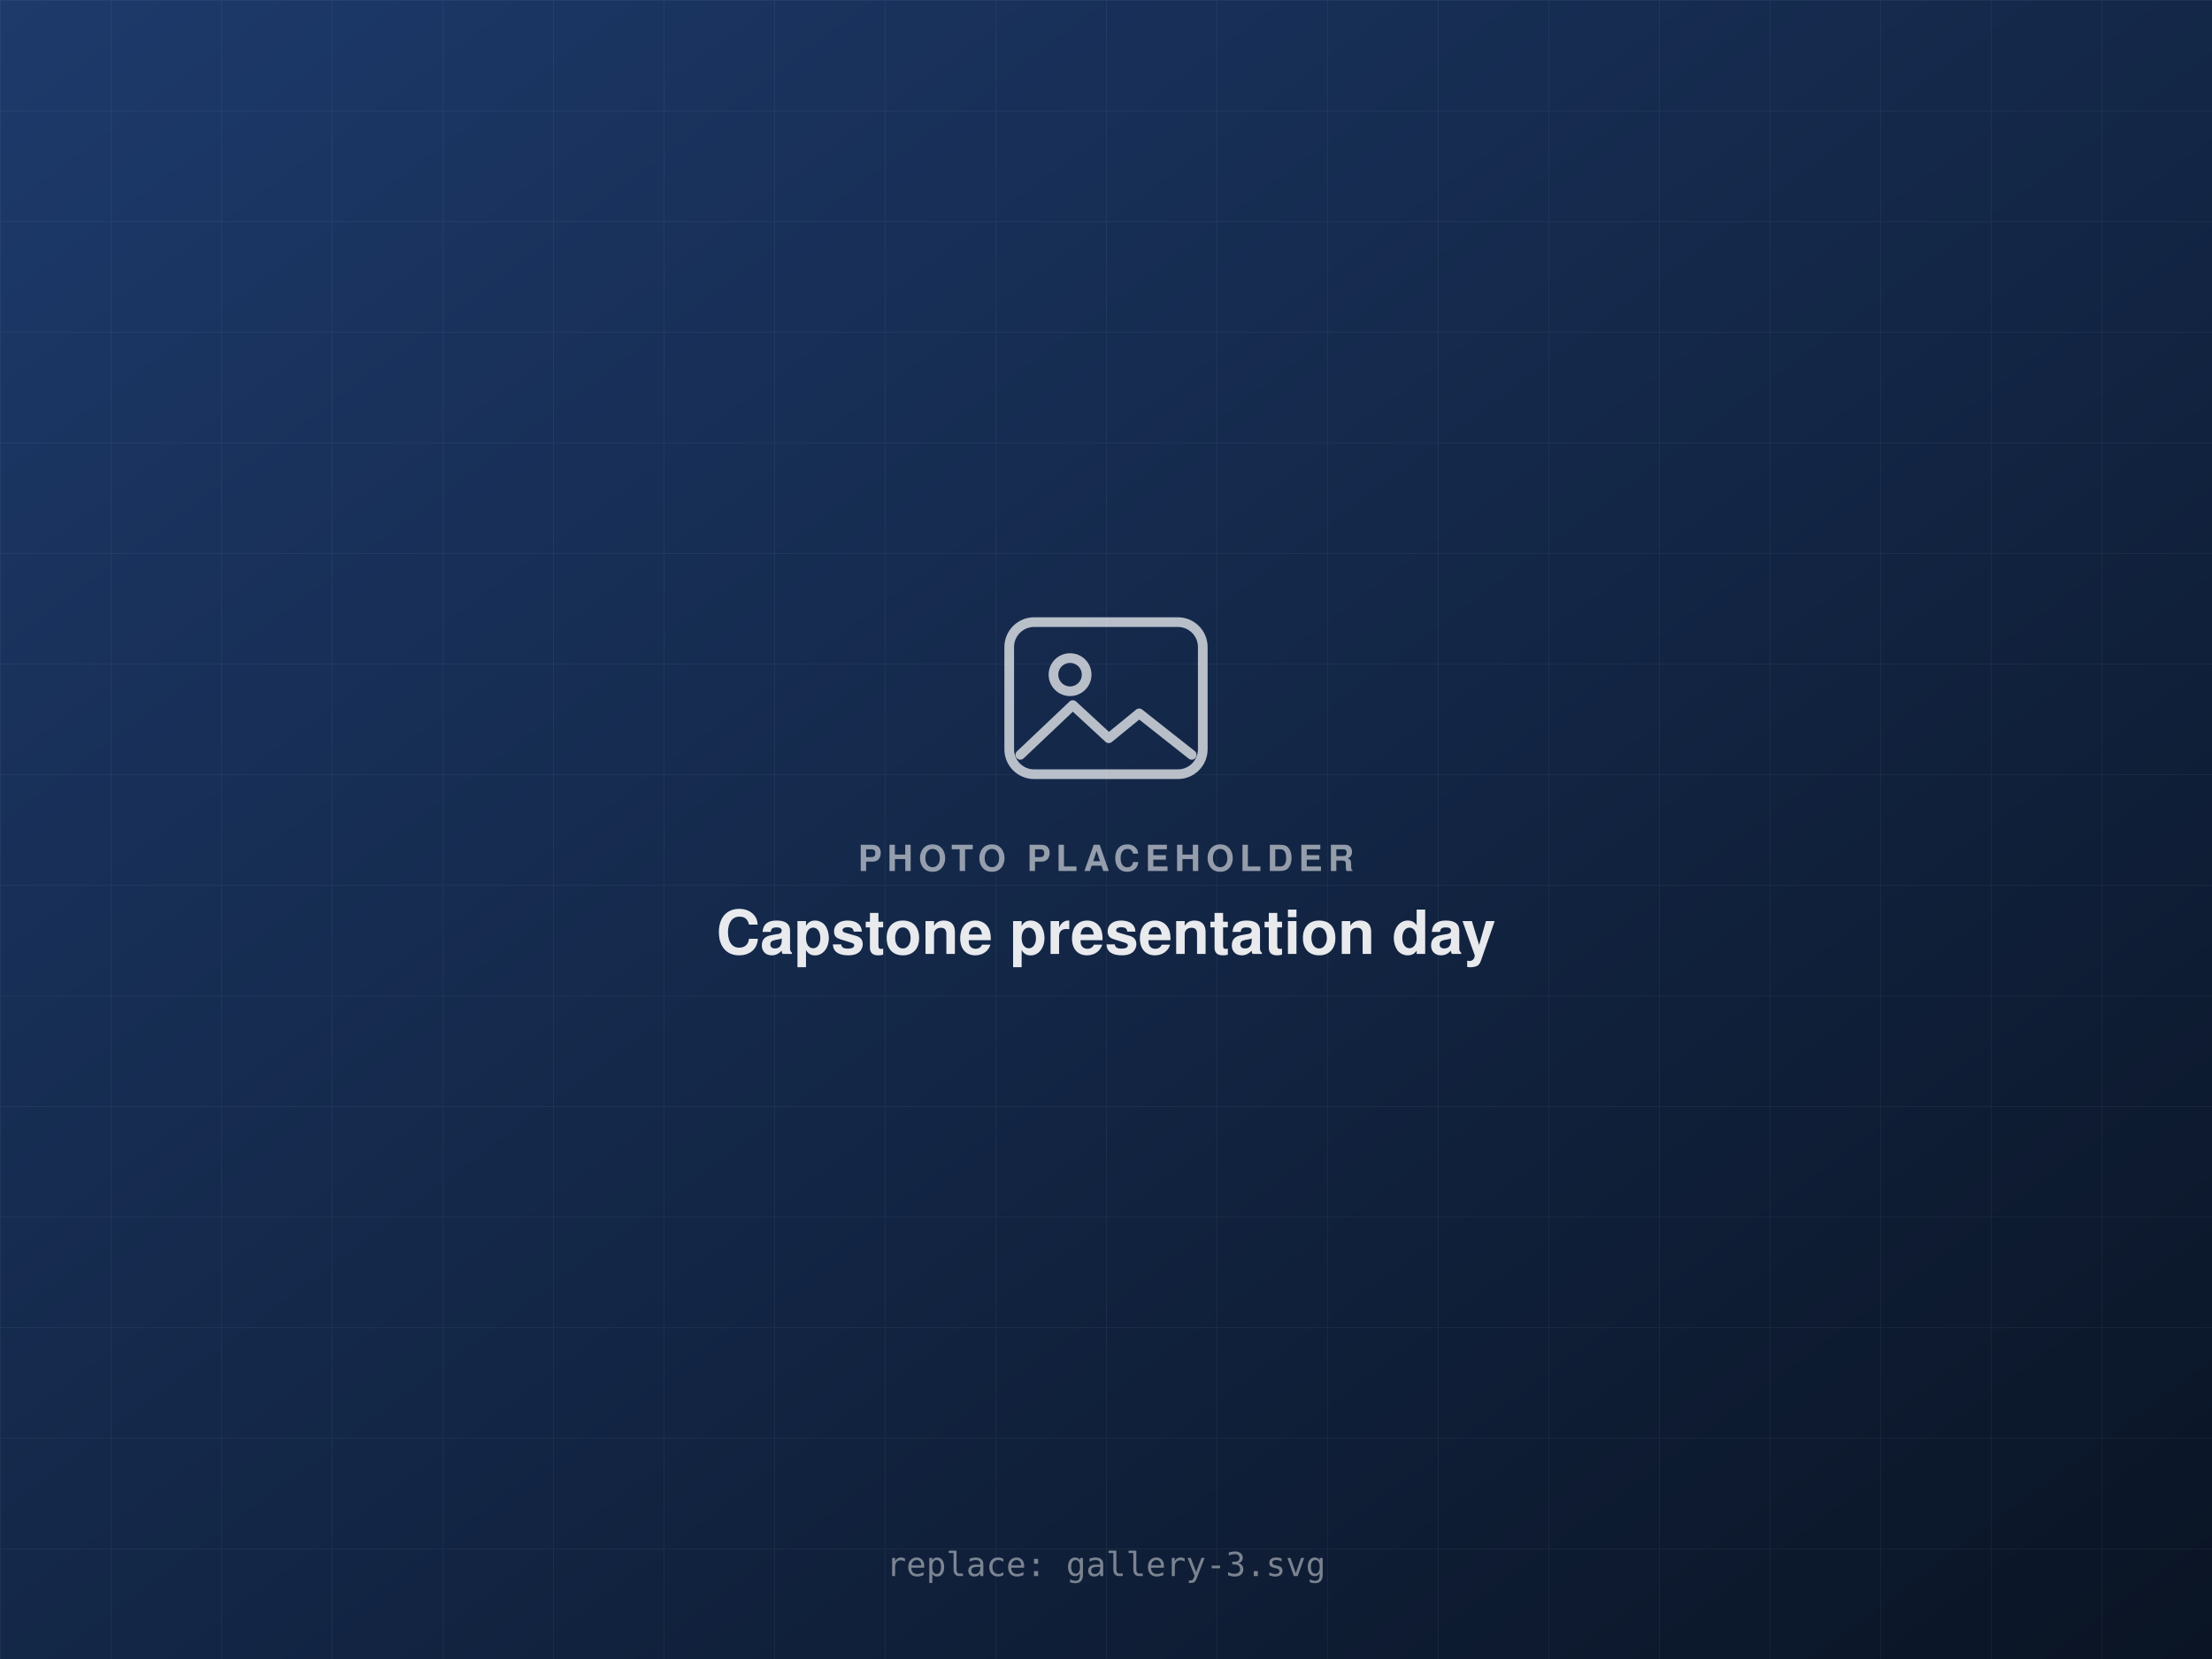
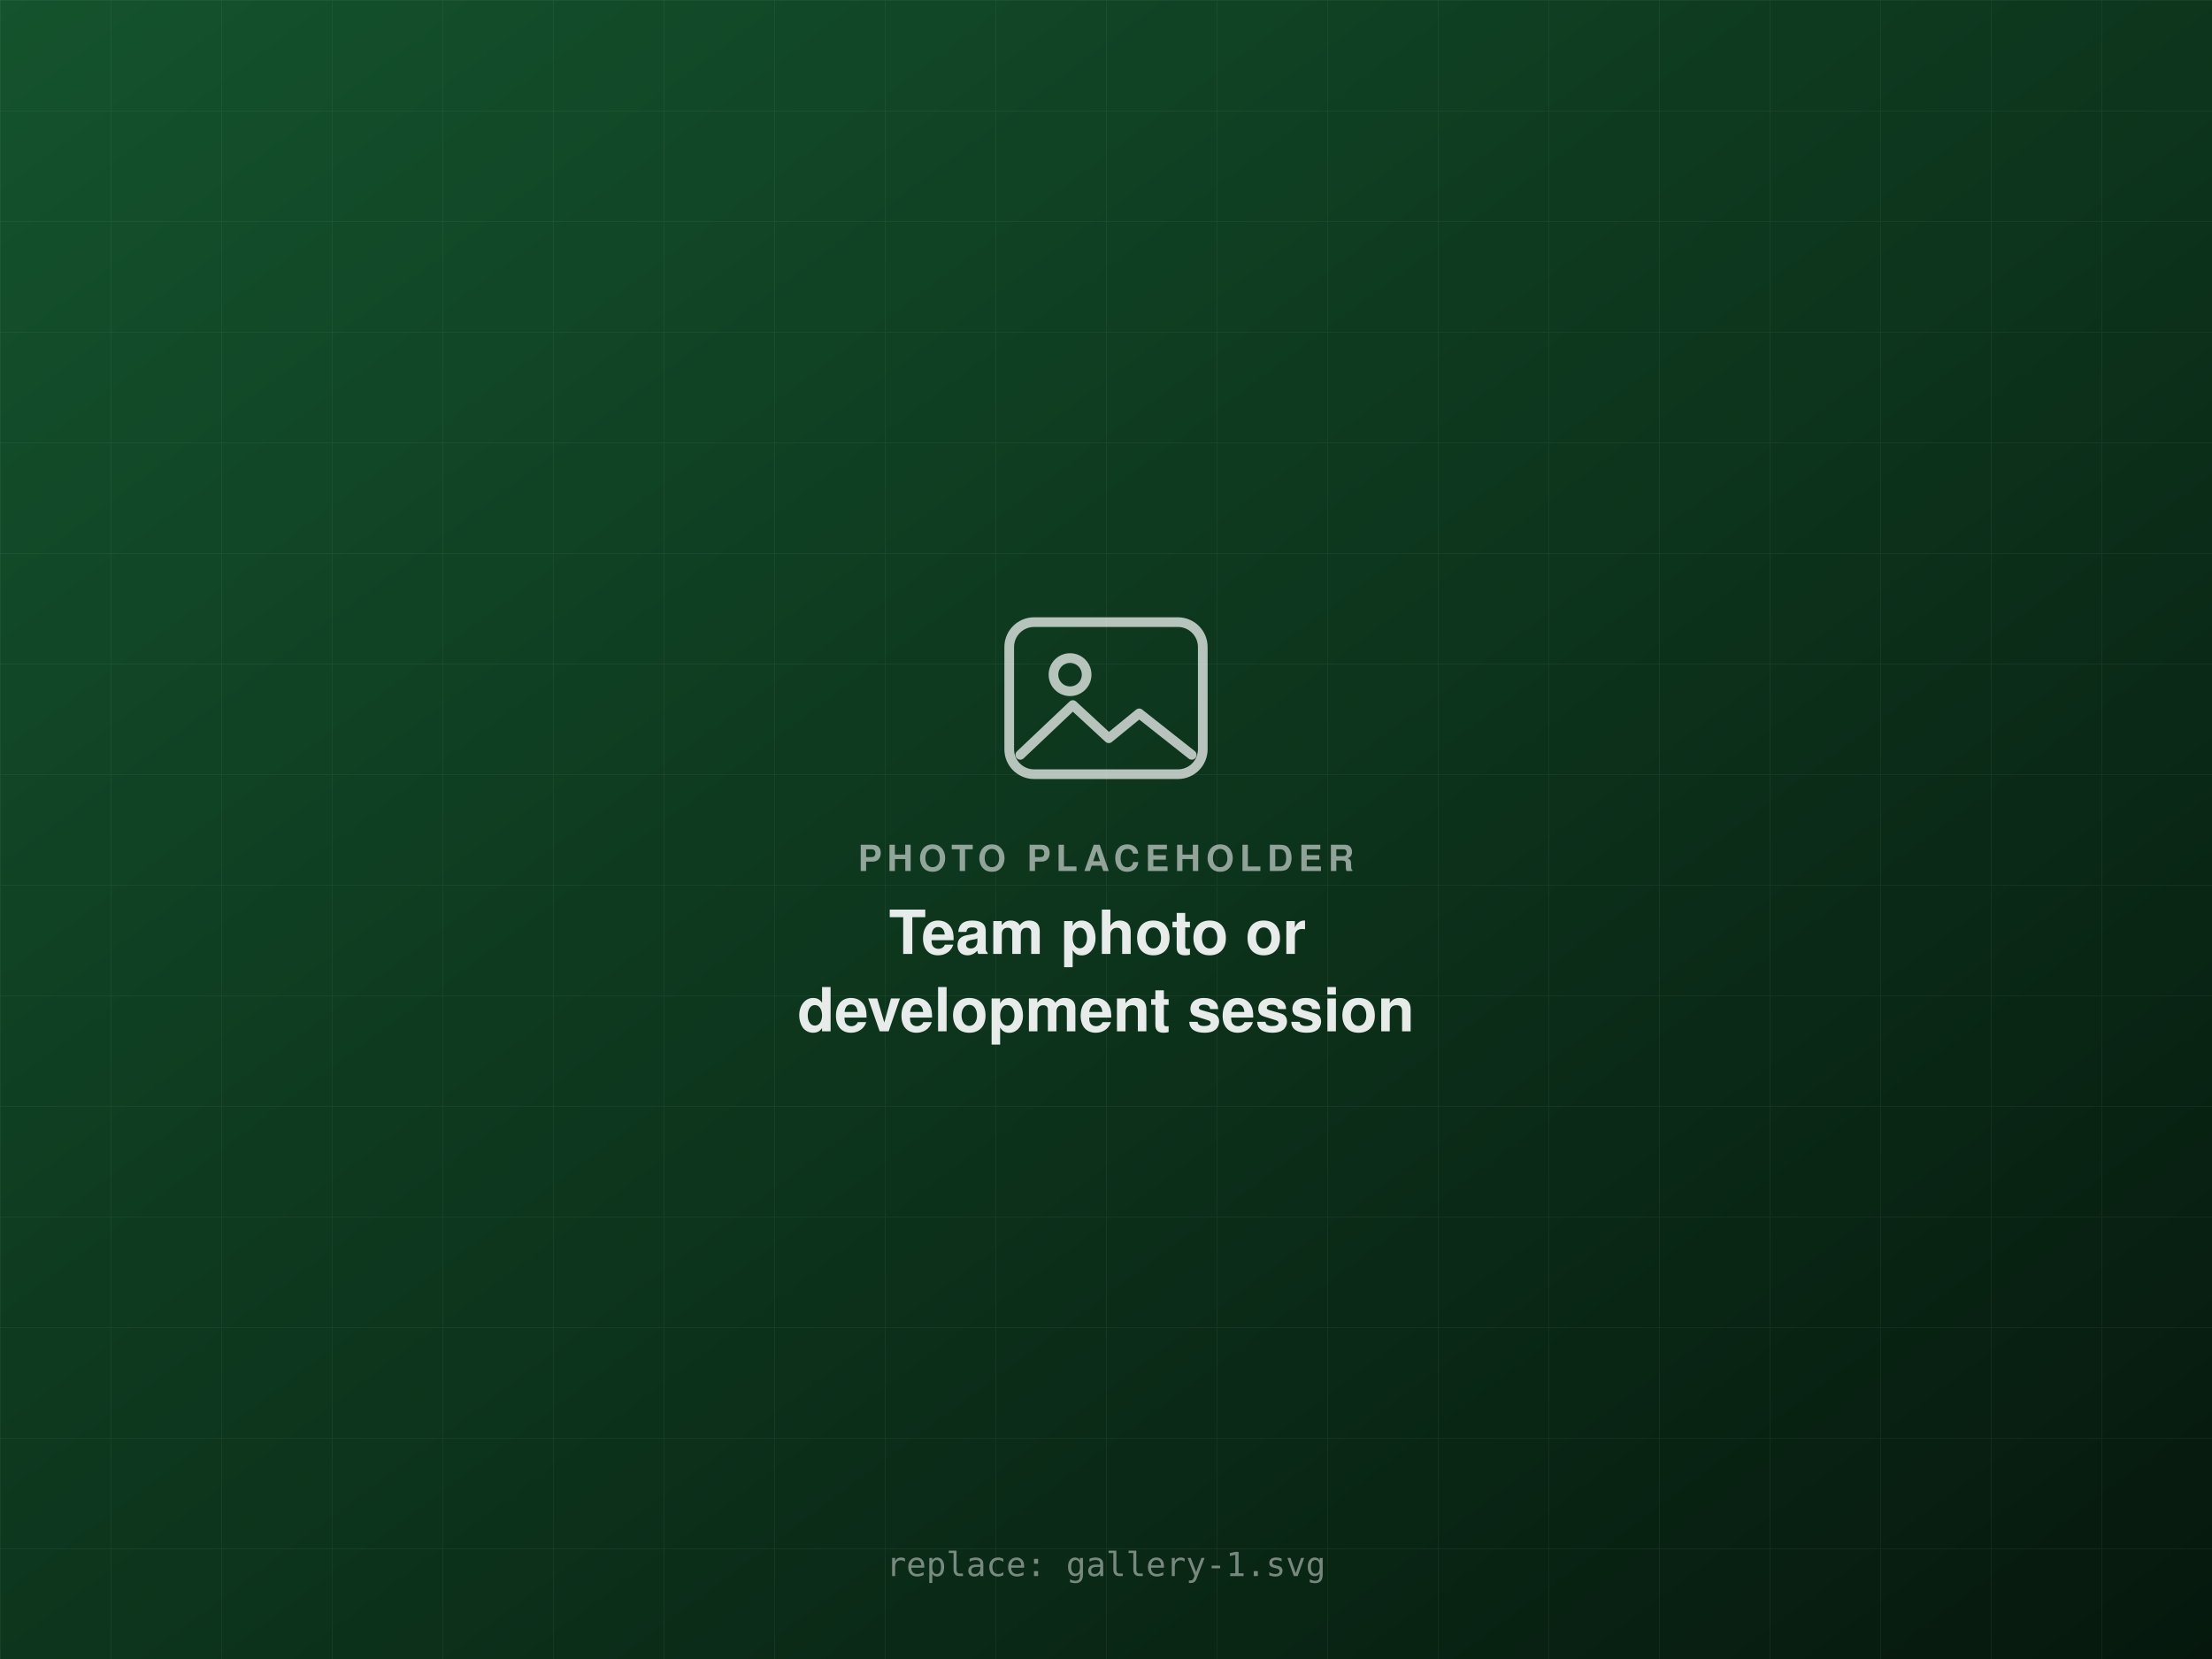
<svg xmlns="http://www.w3.org/2000/svg" viewBox="0 0 1600 1200" width="1600" height="1200">
  <defs>
    <linearGradient id="g" x1="0" y1="0" x2="1" y2="1">
-       <stop offset="0" stop-color="#1d3a6b" />
-       <stop offset="1" stop-color="#0a1424" />
+       <stop offset="0" stop-color="#14532d" />
+       <stop offset="1" stop-color="#06180d" />
    </linearGradient>
    <pattern id="p" width="80" height="80" patternUnits="userSpaceOnUse">
      <path d="M80 0H0V80" fill="none" stroke="#fff" stroke-opacity=".06" />
    </pattern>
  </defs>
  <rect width="1600" height="1200" fill="url(#g)" />
  <rect width="1600" height="1200" fill="url(#p)" />
  <g transform="translate(730.0 450.0)" fill="none" stroke="#fff" stroke-opacity=".7" stroke-width="7" stroke-linejoin="round" stroke-linecap="round">
    <rect x="0" y="0" width="140" height="110" rx="18" />
    <circle cx="44" cy="38" r="12" />
    <path d="M8 96l38-36 26 24 22-18 38 30" />
  </g>
  <text x="800.0" y="630.0" text-anchor="middle" font-family="-apple-system,Segoe UI,Helvetica,Arial,sans-serif" font-size="26" font-weight="700" letter-spacing="4" fill="#fff" fill-opacity=".55">PHOTO PLACEHOLDER</text>
  <text x="800.0" y="690.0" text-anchor="middle" font-family="-apple-system,Segoe UI,Helvetica,Arial,sans-serif" font-size="44" font-weight="600" fill="#fff" fill-opacity=".9">
-     <tspan x="800.0" dy="0">Capstone presentation day</tspan>
+     <tspan x="800.0" dy="0">Team photo or</tspan>
+     <tspan x="800.0" dy="56">development session</tspan>
  </text>
-   <text x="800.0" y="1140" text-anchor="middle" font-family="ui-monospace,Menlo,Consolas,monospace" font-size="24" fill="#fff" fill-opacity=".45">replace: gallery-3.svg</text>
+   <text x="800.0" y="1140" text-anchor="middle" font-family="ui-monospace,Menlo,Consolas,monospace" font-size="24" fill="#fff" fill-opacity=".45">replace: gallery-1.svg</text>
</svg>
